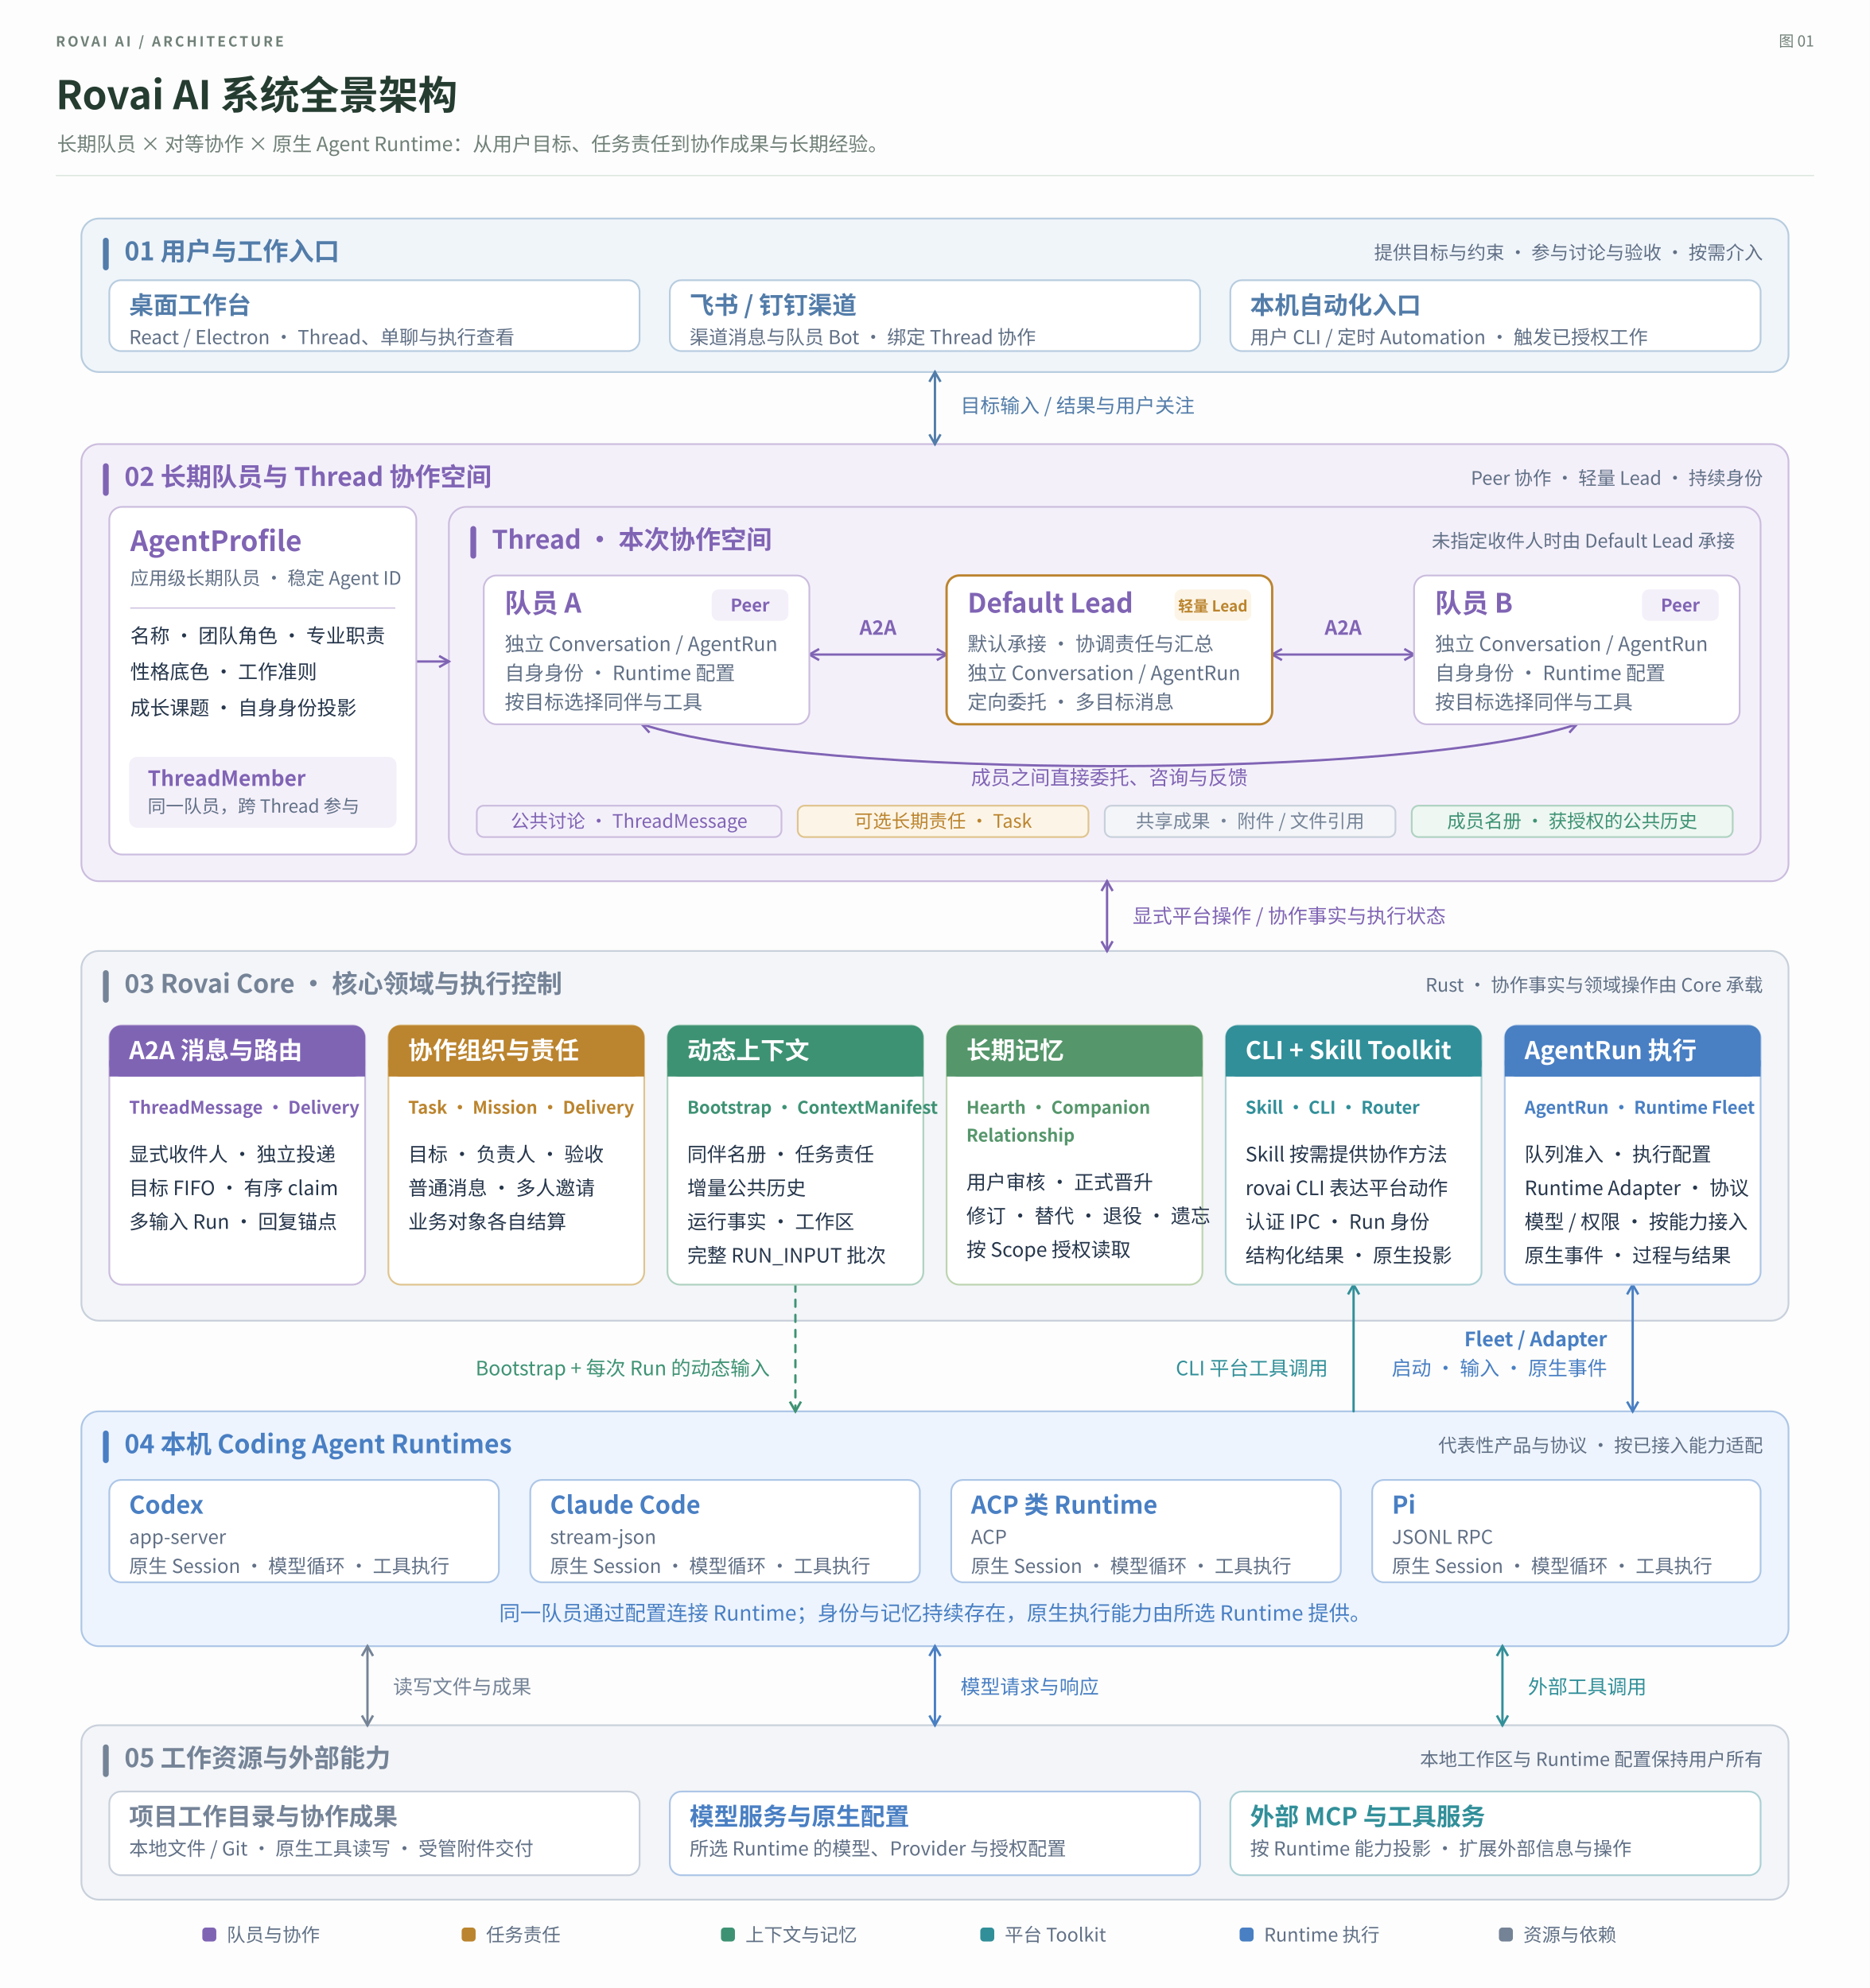
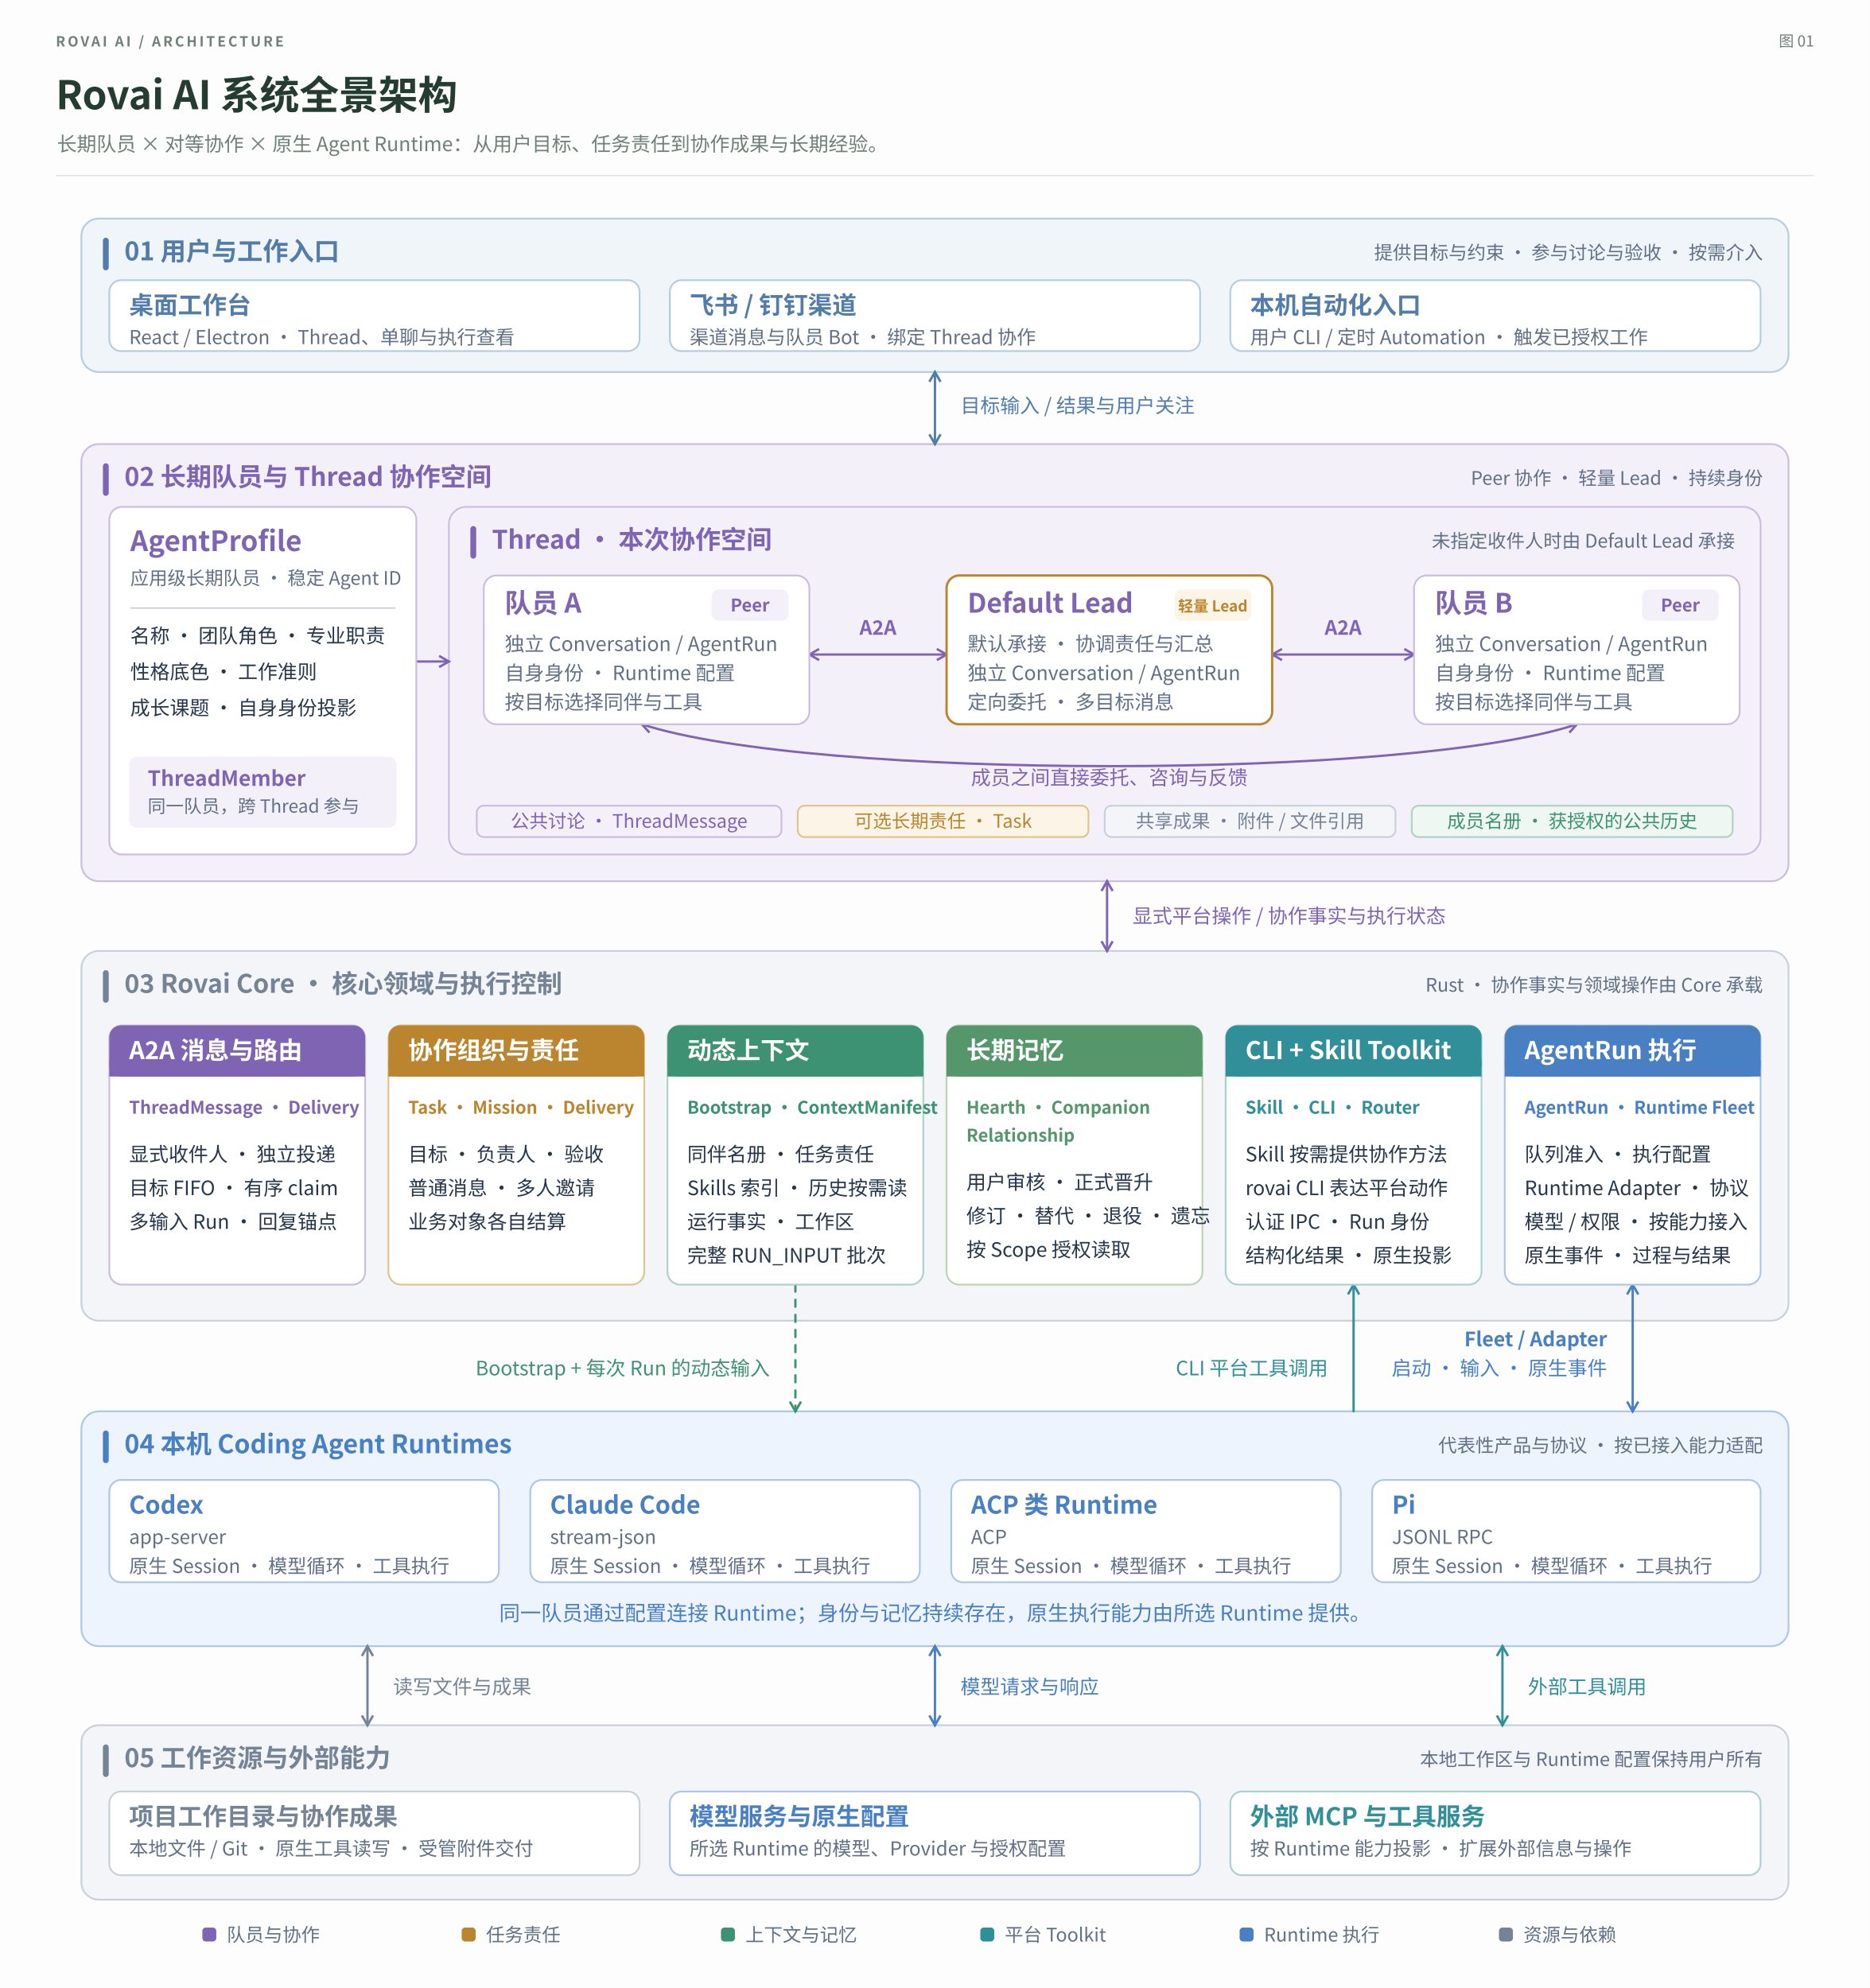
<svg xmlns="http://www.w3.org/2000/svg" width="1608" height="1710" viewBox="0 0 1608 1710" role="img" aria-labelledby="figure-title figure-description">
  <rect width="1608" height="1710" fill="#fcfdfc" />
  <g font-family="PingFang SC, Microsoft YaHei, Noto Sans CJK SC, sans-serif" fill="#253c31">
    <text x="48" y="40" fill="#708078" font-size="12" font-weight="600" letter-spacing="2">ROVAI AI / ARCHITECTURE</text>
    <text x="1560" y="40" fill="#708078" font-size="13" text-anchor="end">图 01</text>
    <text x="48" y="94" font-size="34" font-weight="600">Rovai AI 系统全景架构</text>
    <text x="49" y="130" fill="#708078" font-size="17">长期队员 × 对等协作 × 原生 Agent Runtime：从用户目标、任务责任到协作成果与长期经验。</text>
    <path d="M48 151 H1560" stroke="#dce5df" stroke-width="1" />
  </g>
  <svg viewBox="0 0 1504 1510" x="52" y="174" width="1504" height="1510">
    <defs>
      <marker id="overview-arrow-527ca9" viewBox="0 0 10 10" refX="8" refY="5" markerWidth="6" markerHeight="6" orient="auto-start-reverse">
        <path d="M1 1 L8 5 L1 9" fill="none" stroke="#527ca9" stroke-width="1.7" />
      </marker>
      <marker id="overview-arrow-8064b4" viewBox="0 0 10 10" refX="8" refY="5" markerWidth="6" markerHeight="6" orient="auto-start-reverse">
        <path d="M1 1 L8 5 L1 9" fill="none" stroke="#8064b4" stroke-width="1.7" />
      </marker>
      <marker id="overview-arrow-bb842e" viewBox="0 0 10 10" refX="8" refY="5" markerWidth="6" markerHeight="6" orient="auto-start-reverse">
        <path d="M1 1 L8 5 L1 9" fill="none" stroke="#bb842e" stroke-width="1.7" />
      </marker>
      <marker id="overview-arrow-3e9274" viewBox="0 0 10 10" refX="8" refY="5" markerWidth="6" markerHeight="6" orient="auto-start-reverse">
        <path d="M1 1 L8 5 L1 9" fill="none" stroke="#3e9274" stroke-width="1.7" />
      </marker>
      <marker id="overview-arrow-55966b" viewBox="0 0 10 10" refX="8" refY="5" markerWidth="6" markerHeight="6" orient="auto-start-reverse">
        <path d="M1 1 L8 5 L1 9" fill="none" stroke="#55966b" stroke-width="1.7" />
      </marker>
      <marker id="overview-arrow-318f99" viewBox="0 0 10 10" refX="8" refY="5" markerWidth="6" markerHeight="6" orient="auto-start-reverse">
        <path d="M1 1 L8 5 L1 9" fill="none" stroke="#318f99" stroke-width="1.7" />
      </marker>
      <marker id="overview-arrow-497fc3" viewBox="0 0 10 10" refX="8" refY="5" markerWidth="6" markerHeight="6" orient="auto-start-reverse">
        <path d="M1 1 L8 5 L1 9" fill="none" stroke="#497fc3" stroke-width="1.7" />
      </marker>
      <marker id="overview-arrow-758397" viewBox="0 0 10 10" refX="8" refY="5" markerWidth="6" markerHeight="6" orient="auto-start-reverse">
        <path d="M1 1 L8 5 L1 9" fill="none" stroke="#758397" stroke-width="1.7" />
      </marker>
    </defs>
    <g font-family="PingFang SC, Microsoft YaHei, Noto Sans CJK SC, sans-serif">
      <rect x="18" y="14" width="1468" height="132" rx="15" fill="#f0f5fa" stroke="#b7ccdf" stroke-width="1.5" />
      <path d="M39 33 V56" stroke="#527ca9" stroke-width="5" stroke-linecap="round" />
      <text x="55" y="50" font-size="22" font-weight="600" fill="#527ca9" text-anchor="start">01  用户与工作入口</text>
      <text x="1464" y="49" font-size="16" font-weight="400" fill="#617086" text-anchor="end">提供目标与约束 · 参与讨论与验收 · 按需介入</text>
      <rect x="18" y="208" width="1468" height="376" rx="15" fill="#f4f0fa" stroke="#cbbdde" stroke-width="1.5" />
      <path d="M39 227 V250" stroke="#8064b4" stroke-width="5" stroke-linecap="round" />
      <text x="55" y="244" font-size="22" font-weight="600" fill="#8064b4" text-anchor="start">02  长期队员与 Thread 协作空间</text>
      <text x="1464" y="243" font-size="16" font-weight="400" fill="#617086" text-anchor="end">Peer 协作 · 轻量 Lead · 持续身份</text>
      <rect x="334" y="262" width="1128" height="299" rx="15" fill="#f4f0fa" stroke="#cbbdde" stroke-width="1.5" />
      <path d="M355 281 V304" stroke="#8064b4" stroke-width="5" stroke-linecap="round" />
      <text x="371" y="298" font-size="22" font-weight="600" fill="#8064b4" text-anchor="start">Thread · 本次协作空间</text>
      <text x="1440" y="297" font-size="16" font-weight="400" fill="#617086" text-anchor="end">未指定收件人时由 Default Lead 承接</text>
      <rect x="18" y="644" width="1468" height="318" rx="15" fill="#f3f5f8" stroke="#c8d0db" stroke-width="1.5" />
      <path d="M39 663 V686" stroke="#758397" stroke-width="5" stroke-linecap="round" />
      <text x="55" y="680" font-size="22" font-weight="600" fill="#758397" text-anchor="start">03  Rovai Core · 核心领域与执行控制</text>
      <text x="1464" y="679" font-size="16" font-weight="400" fill="#617086" text-anchor="end">Rust · 协作事实与领域操作由 Core 承载</text>
      <rect x="18" y="1040" width="1468" height="202" rx="15" fill="#edf4fd" stroke="#adc6e7" stroke-width="1.5" />
      <path d="M39 1059 V1082" stroke="#497fc3" stroke-width="5" stroke-linecap="round" />
      <text x="55" y="1076" font-size="22" font-weight="600" fill="#497fc3" text-anchor="start">04  本机 Coding Agent Runtimes</text>
      <text x="1464" y="1075" font-size="16" font-weight="400" fill="#617086" text-anchor="end">代表性产品与协议 · 按已接入能力适配</text>
      <rect x="18" y="1310" width="1468" height="150" rx="15" fill="#f3f5f8" stroke="#c8d0db" stroke-width="1.5" />
      <path d="M39 1329 V1352" stroke="#758397" stroke-width="5" stroke-linecap="round" />
      <text x="55" y="1346" font-size="22" font-weight="600" fill="#758397" text-anchor="start">05  工作资源与外部能力</text>
      <text x="1464" y="1345" font-size="16" font-weight="400" fill="#617086" text-anchor="end">本地工作区与 Runtime 配置保持用户所有</text>
      <path d="M752 146 V208" fill="none" stroke="#527ca9" stroke-width="2" stroke-linecap="round" stroke-linejoin="round" marker-end="url(#overview-arrow-527ca9)" marker-start="url(#overview-arrow-527ca9)" />
      <text x="774" y="181" font-size="17" font-weight="400" fill="#527ca9" text-anchor="start">目标输入 / 结果与用户关注</text>
      <path d="M306 395 H334" fill="none" stroke="#8064b4" stroke-width="2" stroke-linecap="round" stroke-linejoin="round" marker-end="url(#overview-arrow-8064b4)" />
      <path d="M644 389 H762" fill="none" stroke="#8064b4" stroke-width="2" stroke-linecap="round" stroke-linejoin="round" marker-end="url(#overview-arrow-8064b4)" marker-start="url(#overview-arrow-8064b4)" />
      <text x="703" y="372" font-size="17" font-weight="600" fill="#8064b4" text-anchor="middle">A2A</text>
      <path d="M1042 389 H1164" fill="none" stroke="#8064b4" stroke-width="2" stroke-linecap="round" stroke-linejoin="round" marker-end="url(#overview-arrow-8064b4)" marker-start="url(#overview-arrow-8064b4)" />
      <text x="1103" y="372" font-size="17" font-weight="600" fill="#8064b4" text-anchor="middle">A2A</text>
      <path d="M500 449 C647 497 1159 497 1304 449" fill="none" stroke="#8064b4" stroke-width="2" stroke-linecap="round" stroke-linejoin="round" marker-end="url(#overview-arrow-8064b4)" marker-start="url(#overview-arrow-8064b4)" />
      <text x="902" y="501" font-size="17" font-weight="400" fill="#8064b4" text-anchor="middle">成员之间直接委托、咨询与反馈</text>
      <path d="M900 584 V644" fill="none" stroke="#8064b4" stroke-width="2" stroke-linecap="round" stroke-linejoin="round" marker-end="url(#overview-arrow-8064b4)" marker-start="url(#overview-arrow-8064b4)" />
      <text x="922" y="620" font-size="17" font-weight="400" fill="#8064b4" text-anchor="start">显式平台操作 / 协作事实与执行状态</text>
      <path d="M632 931 V1040" fill="none" stroke="#3e9274" stroke-width="2" stroke-linecap="round" stroke-linejoin="round" stroke-dasharray="6 7" marker-end="url(#overview-arrow-3e9274)" />
      <text x="610" y="1009" font-size="17" font-weight="400" fill="#3e9274" text-anchor="end">Bootstrap + 每次 Run 的动态输入</text>
      <path d="M1112 1040 V931" fill="none" stroke="#318f99" stroke-width="2" stroke-linecap="round" stroke-linejoin="round" marker-end="url(#overview-arrow-318f99)" />
      <text x="1090" y="1009" font-size="17" font-weight="400" fill="#318f99" text-anchor="end">CLI 平台工具调用</text>
      <path d="M1352 931 V1040" fill="none" stroke="#497fc3" stroke-width="2" stroke-linecap="round" stroke-linejoin="round" marker-end="url(#overview-arrow-497fc3)" marker-start="url(#overview-arrow-497fc3)" />
      <text x="1330" y="984" font-size="17" font-weight="600" fill="#497fc3" text-anchor="end">Fleet / Adapter</text>
      <text x="1330" y="1009" font-size="17" font-weight="400" fill="#497fc3" text-anchor="end">启动 · 输入 · 原生事件</text>
      <path d="M264 1242 V1310" fill="none" stroke="#758397" stroke-width="2" stroke-linecap="round" stroke-linejoin="round" marker-end="url(#overview-arrow-758397)" marker-start="url(#overview-arrow-758397)" />
      <text x="286" y="1283" font-size="17" font-weight="400" fill="#758397" text-anchor="start">读写文件与成果</text>
      <path d="M752 1242 V1310" fill="none" stroke="#497fc3" stroke-width="2" stroke-linecap="round" stroke-linejoin="round" marker-end="url(#overview-arrow-497fc3)" marker-start="url(#overview-arrow-497fc3)" />
      <text x="774" y="1283" font-size="17" font-weight="400" fill="#497fc3" text-anchor="start">模型请求与响应</text>
      <path d="M1240 1242 V1310" fill="none" stroke="#318f99" stroke-width="2" stroke-linecap="round" stroke-linejoin="round" marker-end="url(#overview-arrow-318f99)" marker-start="url(#overview-arrow-318f99)" />
      <text x="1262" y="1283" font-size="17" font-weight="400" fill="#318f99" text-anchor="start">外部工具调用</text>
      <rect x="42" y="67" width="456" height="61" rx="10" fill="#ffffff" stroke="#b7ccdf" stroke-width="1.5" />
      <text x="59" y="96" font-size="21" font-weight="600" fill="#527ca9" text-anchor="start">桌面工作台</text>
      <text x="59" y="122" font-size="16.5" font-weight="400" fill="#617086" text-anchor="start">React / Electron · Thread、单聊与执行查看</text>
      <rect x="524" y="67" width="456" height="61" rx="10" fill="#ffffff" stroke="#b7ccdf" stroke-width="1.5" />
      <text x="541" y="96" font-size="21" font-weight="600" fill="#527ca9" text-anchor="start">飞书 / 钉钉渠道</text>
      <text x="541" y="122" font-size="16.5" font-weight="400" fill="#617086" text-anchor="start">渠道消息与队员 Bot · 绑定 Thread 协作</text>
      <rect x="1006" y="67" width="456" height="61" rx="10" fill="#ffffff" stroke="#b7ccdf" stroke-width="1.5" />
      <text x="1023" y="96" font-size="21" font-weight="600" fill="#527ca9" text-anchor="start">本机自动化入口</text>
      <text x="1023" y="122" font-size="16.5" font-weight="400" fill="#617086" text-anchor="start">用户 CLI / 定时 Automation · 触发已授权工作</text>
      <rect x="42" y="262" width="264" height="299" rx="11" fill="#ffffff" stroke="#cbbdde" stroke-width="1.5" />
      <text x="60" y="300" font-size="24" font-weight="600" fill="#8064b4" text-anchor="start">AgentProfile</text>
      <text x="60" y="329" font-size="16" font-weight="400" fill="#617086" text-anchor="start">应用级长期队员 · 稳定 Agent ID</text>
      <path d="M60 349 H288" stroke="#cbbdde" />
      <text x="60" y="379" font-size="17" font-weight="400" fill="#26364b" text-anchor="start">名称 · 团队角色 · 专业职责</text>
      <text x="60" y="410" font-size="17" font-weight="400" fill="#26364b" text-anchor="start">性格底色 · 工作准则</text>
      <text x="60" y="441" font-size="17" font-weight="400" fill="#26364b" text-anchor="start">成长课题 · 自身身份投影</text>
      <rect x="59" y="477" width="230" height="61" rx="7" fill="#f4f0fa" stroke="none" stroke-width="1.5" />
      <text x="75" y="502" font-size="18" font-weight="600" fill="#8064b4" text-anchor="start">ThreadMember</text>
      <text x="75" y="525" font-size="15.5" font-weight="400" fill="#617086" text-anchor="start">同一队员，跨 Thread 参与</text>
      <rect x="364" y="321" width="280" height="128" rx="11" fill="#ffffff" stroke="#cbbdde" stroke-width="1.5" />
      <text x="382" y="353" font-size="23" font-weight="600" fill="#8064b4" text-anchor="start">队员 A</text>
      <rect x="560" y="333" width="66" height="27" rx="6" fill="#f4f0fa" stroke="none" stroke-width="1.5" />
      <text x="593" y="352" font-size="15" font-weight="600" fill="#8064b4" text-anchor="middle">Peer</text>
      <text x="382" y="386" font-size="17" font-weight="400" fill="#617086" text-anchor="start">独立 Conversation / AgentRun</text>
      <text x="382" y="411" font-size="17" font-weight="400" fill="#617086" text-anchor="start">自身身份 · Runtime 配置</text>
      <text x="382" y="436" font-size="17" font-weight="400" fill="#617086" text-anchor="start">按目标选择同伴与工具</text>
      <rect x="762" y="321" width="280" height="128" rx="11" fill="#ffffff" stroke="#bb842e" stroke-width="2" />
      <text x="780" y="353" font-size="23" font-weight="600" fill="#8064b4" text-anchor="start">Default Lead</text>
      <rect x="958" y="333" width="66" height="27" rx="6" fill="#fcf5e7" stroke="none" stroke-width="1.5" />
      <text x="991" y="352" font-size="13" font-weight="600" fill="#bb842e" text-anchor="middle">轻量 Lead</text>
      <text x="780" y="386" font-size="17" font-weight="400" fill="#617086" text-anchor="start">默认承接 · 协调责任与汇总</text>
      <text x="780" y="411" font-size="17" font-weight="400" fill="#617086" text-anchor="start">独立 Conversation / AgentRun</text>
      <text x="780" y="436" font-size="17" font-weight="400" fill="#617086" text-anchor="start">定向委托 · 多目标消息</text>
      <rect x="1164" y="321" width="280" height="128" rx="11" fill="#ffffff" stroke="#cbbdde" stroke-width="1.5" />
      <text x="1182" y="353" font-size="23" font-weight="600" fill="#8064b4" text-anchor="start">队员 B</text>
      <rect x="1360" y="333" width="66" height="27" rx="6" fill="#f4f0fa" stroke="none" stroke-width="1.5" />
      <text x="1393" y="352" font-size="15" font-weight="600" fill="#8064b4" text-anchor="middle">Peer</text>
      <text x="1182" y="386" font-size="17" font-weight="400" fill="#617086" text-anchor="start">独立 Conversation / AgentRun</text>
      <text x="1182" y="411" font-size="17" font-weight="400" fill="#617086" text-anchor="start">自身身份 · Runtime 配置</text>
      <text x="1182" y="436" font-size="17" font-weight="400" fill="#617086" text-anchor="start">按目标选择同伴与工具</text>
      <rect x="358" y="519" width="262" height="27" rx="6" fill="#f4f0fa" stroke="#cbbdde" stroke-width="1.5" />
      <text x="489" y="538" font-size="16" font-weight="400" fill="#8064b4" text-anchor="middle">公共讨论 · ThreadMessage</text>
      <rect x="634" y="519" width="250" height="27" rx="6" fill="#fcf5e7" stroke="#dfc48e" stroke-width="1.5" />
      <text x="759" y="538" font-size="16" font-weight="400" fill="#bb842e" text-anchor="middle">可选长期责任 · Task</text>
      <rect x="898" y="519" width="250" height="27" rx="6" fill="#f3f5f8" stroke="#c8d0db" stroke-width="1.5" />
      <text x="1023" y="538" font-size="16" font-weight="400" fill="#758397" text-anchor="middle">共享成果 · 附件 / 文件引用</text>
      <rect x="1162" y="519" width="276" height="27" rx="6" fill="#eef7f2" stroke="#afd2c1" stroke-width="1.5" />
      <text x="1300" y="538" font-size="16" font-weight="400" fill="#3e9274" text-anchor="middle">成员名册 · 获授权的公共历史</text>
      <rect x="42" y="708" width="220" height="223" rx="11" fill="#ffffff" stroke="#cbbdde" stroke-width="1.5" />
      <rect x="42" y="708" width="220" height="44" rx="10" fill="#8064b4" stroke="none" stroke-width="1.5" />
      <rect x="42" y="738" width="220" height="14" fill="#8064b4" />
      <text x="59" y="737" font-size="21" font-weight="600" fill="#fff" text-anchor="start">A2A 消息与路由</text>
      <text x="59" y="784" font-size="15" font-weight="600" fill="#8064b4" text-anchor="start">ThreadMessage · Delivery</text>
      <text x="59" y="825" font-size="17" font-weight="400" fill="#26364b" text-anchor="start">显式收件人 · 独立投递</text>
      <text x="59" y="854" font-size="17" font-weight="400" fill="#26364b" text-anchor="start">目标 FIFO · 有序 claim</text>
      <text x="59" y="883" font-size="17" font-weight="400" fill="#26364b" text-anchor="start">多输入 Run · 回复锚点</text>
      <rect x="282" y="708" width="220" height="223" rx="11" fill="#ffffff" stroke="#dfc48e" stroke-width="1.5" />
      <rect x="282" y="708" width="220" height="44" rx="10" fill="#bb842e" stroke="none" stroke-width="1.5" />
      <rect x="282" y="738" width="220" height="14" fill="#bb842e" />
      <text x="299" y="737" font-size="21" font-weight="600" fill="#fff" text-anchor="start">协作组织与责任</text>
      <text x="299" y="784" font-size="15" font-weight="600" fill="#bb842e" text-anchor="start">Task · Mission · Delivery</text>
      <text x="299" y="825" font-size="17" font-weight="400" fill="#26364b" text-anchor="start">目标 · 负责人 · 验收</text>
      <text x="299" y="854" font-size="17" font-weight="400" fill="#26364b" text-anchor="start">普通消息 · 多人邀请</text>
      <text x="299" y="883" font-size="17" font-weight="400" fill="#26364b" text-anchor="start">业务对象各自结算</text>
      <rect x="522" y="708" width="220" height="223" rx="11" fill="#ffffff" stroke="#afd2c1" stroke-width="1.5" />
      <rect x="522" y="708" width="220" height="44" rx="10" fill="#3e9274" stroke="none" stroke-width="1.5" />
      <rect x="522" y="738" width="220" height="14" fill="#3e9274" />
      <text x="539" y="737" font-size="21" font-weight="600" fill="#fff" text-anchor="start">动态上下文</text>
      <text x="539" y="784" font-size="15" font-weight="600" fill="#3e9274" text-anchor="start">Bootstrap · ContextManifest</text>
      <text x="539" y="825" font-size="17" font-weight="400" fill="#26364b" text-anchor="start">同伴名册 · 任务责任</text>
-       <text x="539" y="854" font-size="17" font-weight="400" fill="#26364b" text-anchor="start">增量公共历史</text>
+       <text x="539" y="854" font-size="17" font-weight="400" fill="#26364b" text-anchor="start">Skills 索引 · 历史按需读</text>
      <text x="539" y="883" font-size="17" font-weight="400" fill="#26364b" text-anchor="start">运行事实 · 工作区</text>
      <text x="539" y="912" font-size="17" font-weight="400" fill="#26364b" text-anchor="start">完整 RUN_INPUT 批次</text>
      <rect x="762" y="708" width="220" height="223" rx="11" fill="#ffffff" stroke="#bdd4b0" stroke-width="1.5" />
      <rect x="762" y="708" width="220" height="44" rx="10" fill="#55966b" stroke="none" stroke-width="1.5" />
      <rect x="762" y="738" width="220" height="14" fill="#55966b" />
      <text x="779" y="737" font-size="21" font-weight="600" fill="#fff" text-anchor="start">长期记忆</text>
      <text x="779" y="784" font-size="15" font-weight="600" fill="#55966b" text-anchor="start">Hearth · Companion</text>
      <text x="779" y="808" font-size="15" font-weight="600" fill="#55966b" text-anchor="start">Relationship</text>
      <text x="779" y="849" font-size="17" font-weight="400" fill="#26364b" text-anchor="start">用户审核 · 正式晋升</text>
      <text x="779" y="878" font-size="17" font-weight="400" fill="#26364b" text-anchor="start">修订 · 替代 · 退役 · 遗忘</text>
      <text x="779" y="907" font-size="17" font-weight="400" fill="#26364b" text-anchor="start">按 Scope 授权读取</text>
      <rect x="1002" y="708" width="220" height="223" rx="11" fill="#ffffff" stroke="#abd0d4" stroke-width="1.5" />
      <rect x="1002" y="708" width="220" height="44" rx="10" fill="#318f99" stroke="none" stroke-width="1.5" />
      <rect x="1002" y="738" width="220" height="14" fill="#318f99" />
      <text x="1019" y="737" font-size="21" font-weight="600" fill="#fff" text-anchor="start">CLI + Skill Toolkit</text>
      <text x="1019" y="784" font-size="15" font-weight="600" fill="#318f99" text-anchor="start">Skill · CLI · Router</text>
      <text x="1019" y="825" font-size="17" font-weight="400" fill="#26364b" text-anchor="start">Skill 按需提供协作方法</text>
      <text x="1019" y="854" font-size="17" font-weight="400" fill="#26364b" text-anchor="start">rovai CLI 表达平台动作</text>
      <text x="1019" y="883" font-size="17" font-weight="400" fill="#26364b" text-anchor="start">认证 IPC · Run 身份</text>
      <text x="1019" y="912" font-size="17" font-weight="400" fill="#26364b" text-anchor="start">结构化结果 · 原生投影</text>
      <rect x="1242" y="708" width="220" height="223" rx="11" fill="#ffffff" stroke="#adc6e7" stroke-width="1.5" />
      <rect x="1242" y="708" width="220" height="44" rx="10" fill="#497fc3" stroke="none" stroke-width="1.5" />
      <rect x="1242" y="738" width="220" height="14" fill="#497fc3" />
      <text x="1259" y="737" font-size="21" font-weight="600" fill="#fff" text-anchor="start">AgentRun 执行</text>
      <text x="1259" y="784" font-size="15" font-weight="600" fill="#497fc3" text-anchor="start">AgentRun · Runtime Fleet</text>
      <text x="1259" y="825" font-size="17" font-weight="400" fill="#26364b" text-anchor="start">队列准入 · 执行配置</text>
      <text x="1259" y="854" font-size="17" font-weight="400" fill="#26364b" text-anchor="start">Runtime Adapter · 协议</text>
      <text x="1259" y="883" font-size="17" font-weight="400" fill="#26364b" text-anchor="start">模型 / 权限 · 按能力接入</text>
      <text x="1259" y="912" font-size="17" font-weight="400" fill="#26364b" text-anchor="start">原生事件 · 过程与结果</text>
      <rect x="42" y="1099" width="335" height="88" rx="10" fill="#ffffff" stroke="#adc6e7" stroke-width="1.5" />
      <text x="59" y="1128" font-size="21" font-weight="600" fill="#497fc3" text-anchor="start">Codex</text>
      <text x="59" y="1154" font-size="16.5" font-weight="400" fill="#617086" text-anchor="start">app-server</text>
      <text x="59" y="1179" font-size="16.5" font-weight="400" fill="#617086" text-anchor="start">原生 Session · 模型循环 · 工具执行</text>
      <rect x="404" y="1099" width="335" height="88" rx="10" fill="#ffffff" stroke="#adc6e7" stroke-width="1.5" />
      <text x="421" y="1128" font-size="21" font-weight="600" fill="#497fc3" text-anchor="start">Claude Code</text>
      <text x="421" y="1154" font-size="16.5" font-weight="400" fill="#617086" text-anchor="start">stream-json</text>
      <text x="421" y="1179" font-size="16.5" font-weight="400" fill="#617086" text-anchor="start">原生 Session · 模型循环 · 工具执行</text>
      <rect x="766" y="1099" width="335" height="88" rx="10" fill="#ffffff" stroke="#adc6e7" stroke-width="1.5" />
      <text x="783" y="1128" font-size="21" font-weight="600" fill="#497fc3" text-anchor="start">ACP 类 Runtime</text>
      <text x="783" y="1154" font-size="16.5" font-weight="400" fill="#617086" text-anchor="start">ACP</text>
      <text x="783" y="1179" font-size="16.5" font-weight="400" fill="#617086" text-anchor="start">原生 Session · 模型循环 · 工具执行</text>
      <rect x="1128" y="1099" width="334" height="88" rx="10" fill="#ffffff" stroke="#adc6e7" stroke-width="1.5" />
      <text x="1145" y="1128" font-size="21" font-weight="600" fill="#497fc3" text-anchor="start">Pi</text>
      <text x="1145" y="1154" font-size="16.5" font-weight="400" fill="#617086" text-anchor="start">JSONL RPC</text>
      <text x="1145" y="1179" font-size="16.5" font-weight="400" fill="#617086" text-anchor="start">原生 Session · 模型循环 · 工具执行</text>
      <text x="752" y="1220" font-size="18" font-weight="400" fill="#497fc3" text-anchor="middle">同一队员通过配置连接 Runtime；身份与记忆持续存在，原生执行能力由所选 Runtime 提供。</text>
      <rect x="42" y="1367" width="456" height="72" rx="10" fill="#ffffff" stroke="#c8d0db" stroke-width="1.5" />
      <text x="59" y="1396" font-size="21" font-weight="600" fill="#758397" text-anchor="start">项目工作目录与协作成果</text>
      <text x="59" y="1422" font-size="16.5" font-weight="400" fill="#617086" text-anchor="start">本地文件 / Git · 原生工具读写 · 受管附件交付</text>
      <rect x="524" y="1367" width="456" height="72" rx="10" fill="#ffffff" stroke="#adc6e7" stroke-width="1.5" />
      <text x="541" y="1396" font-size="21" font-weight="600" fill="#497fc3" text-anchor="start">模型服务与原生配置</text>
      <text x="541" y="1422" font-size="16.5" font-weight="400" fill="#617086" text-anchor="start">所选 Runtime 的模型、Provider 与授权配置</text>
      <rect x="1006" y="1367" width="456" height="72" rx="10" fill="#ffffff" stroke="#abd0d4" stroke-width="1.5" />
      <text x="1023" y="1396" font-size="21" font-weight="600" fill="#318f99" text-anchor="start">外部 MCP 与工具服务</text>
      <text x="1023" y="1422" font-size="16.5" font-weight="400" fill="#617086" text-anchor="start">按 Runtime 能力投影 · 扩展外部信息与操作</text>
      <rect x="122" y="1484" width="12" height="12" rx="3" fill="#8064b4" stroke="none" stroke-width="1.5" />
      <text x="143" y="1496" font-size="16" font-weight="400" fill="#617086" text-anchor="start">队员与协作</text>
      <rect x="345" y="1484" width="12" height="12" rx="3" fill="#bb842e" stroke="none" stroke-width="1.5" />
      <text x="366" y="1496" font-size="16" font-weight="400" fill="#617086" text-anchor="start">任务责任</text>
      <rect x="568" y="1484" width="12" height="12" rx="3" fill="#3e9274" stroke="none" stroke-width="1.5" />
      <text x="589" y="1496" font-size="16" font-weight="400" fill="#617086" text-anchor="start">上下文与记忆</text>
      <rect x="791" y="1484" width="12" height="12" rx="3" fill="#318f99" stroke="none" stroke-width="1.5" />
      <text x="812" y="1496" font-size="16" font-weight="400" fill="#617086" text-anchor="start">平台 Toolkit</text>
      <rect x="1014" y="1484" width="12" height="12" rx="3" fill="#497fc3" stroke="none" stroke-width="1.5" />
      <text x="1035" y="1496" font-size="16" font-weight="400" fill="#617086" text-anchor="start">Runtime 执行</text>
      <rect x="1237" y="1484" width="12" height="12" rx="3" fill="#758397" stroke="none" stroke-width="1.5" />
      <text x="1258" y="1496" font-size="16" font-weight="400" fill="#617086" text-anchor="start">资源与依赖</text>
    </g>
  </svg>
</svg>
